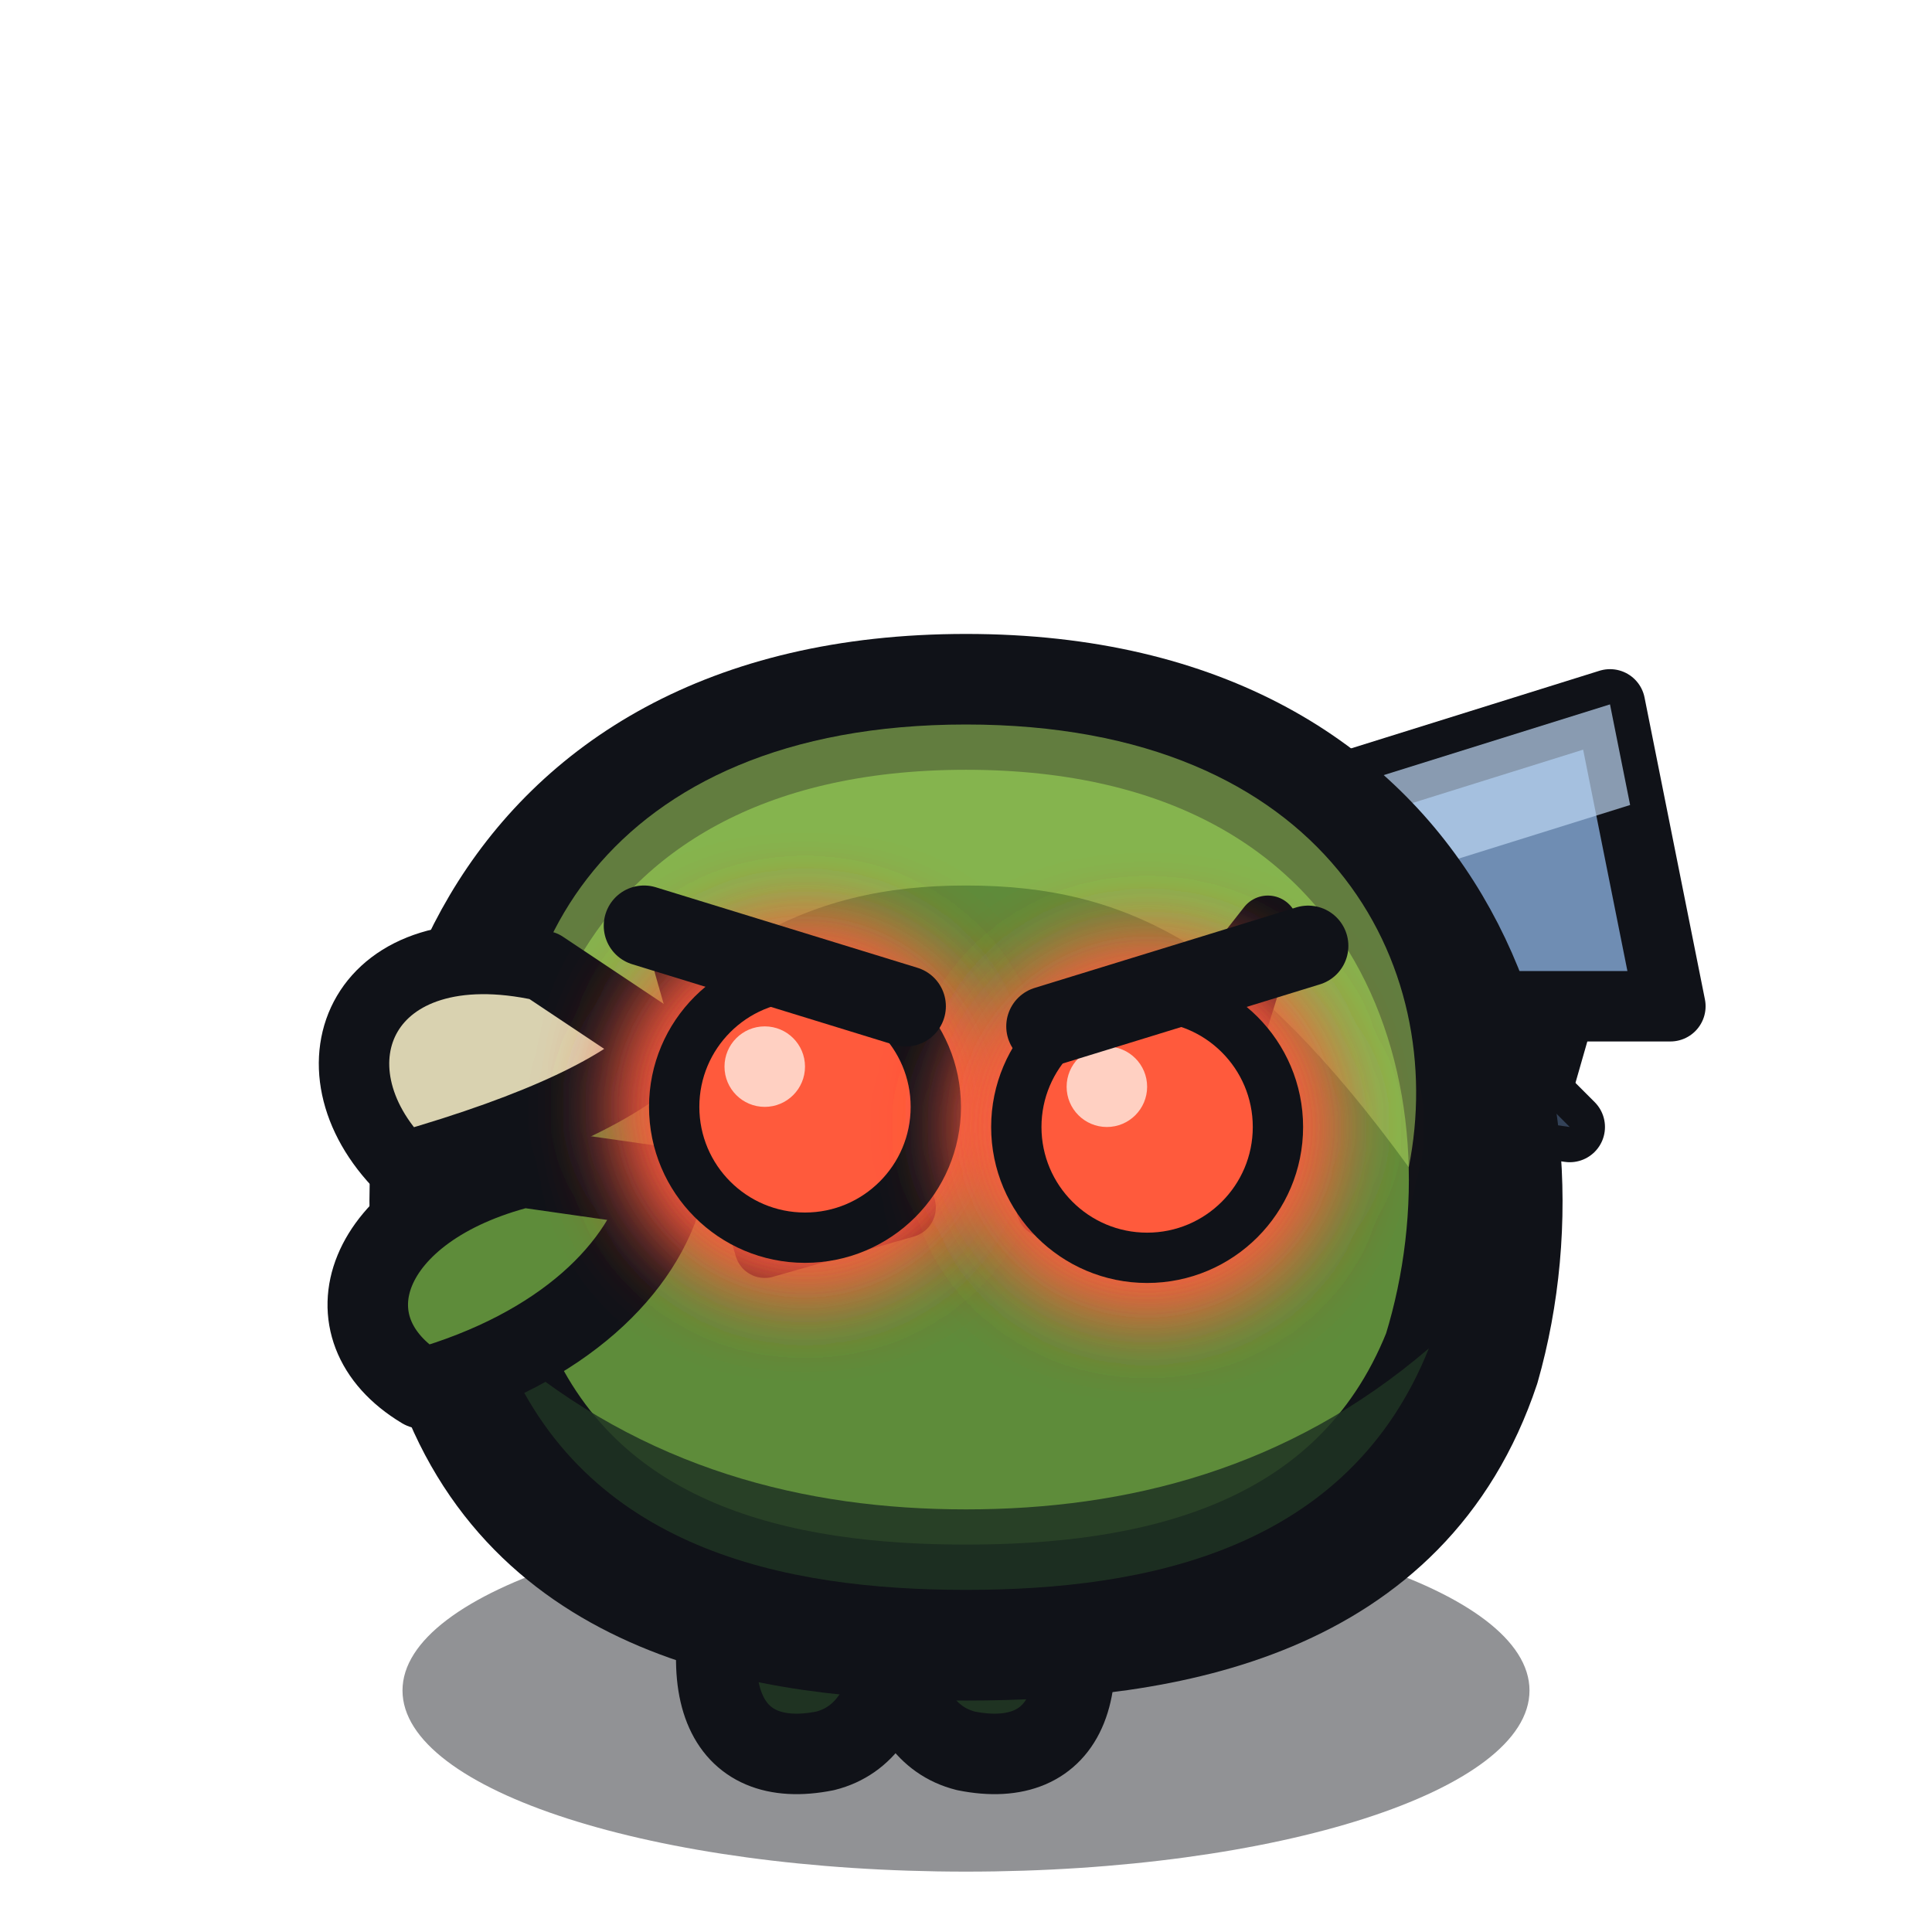
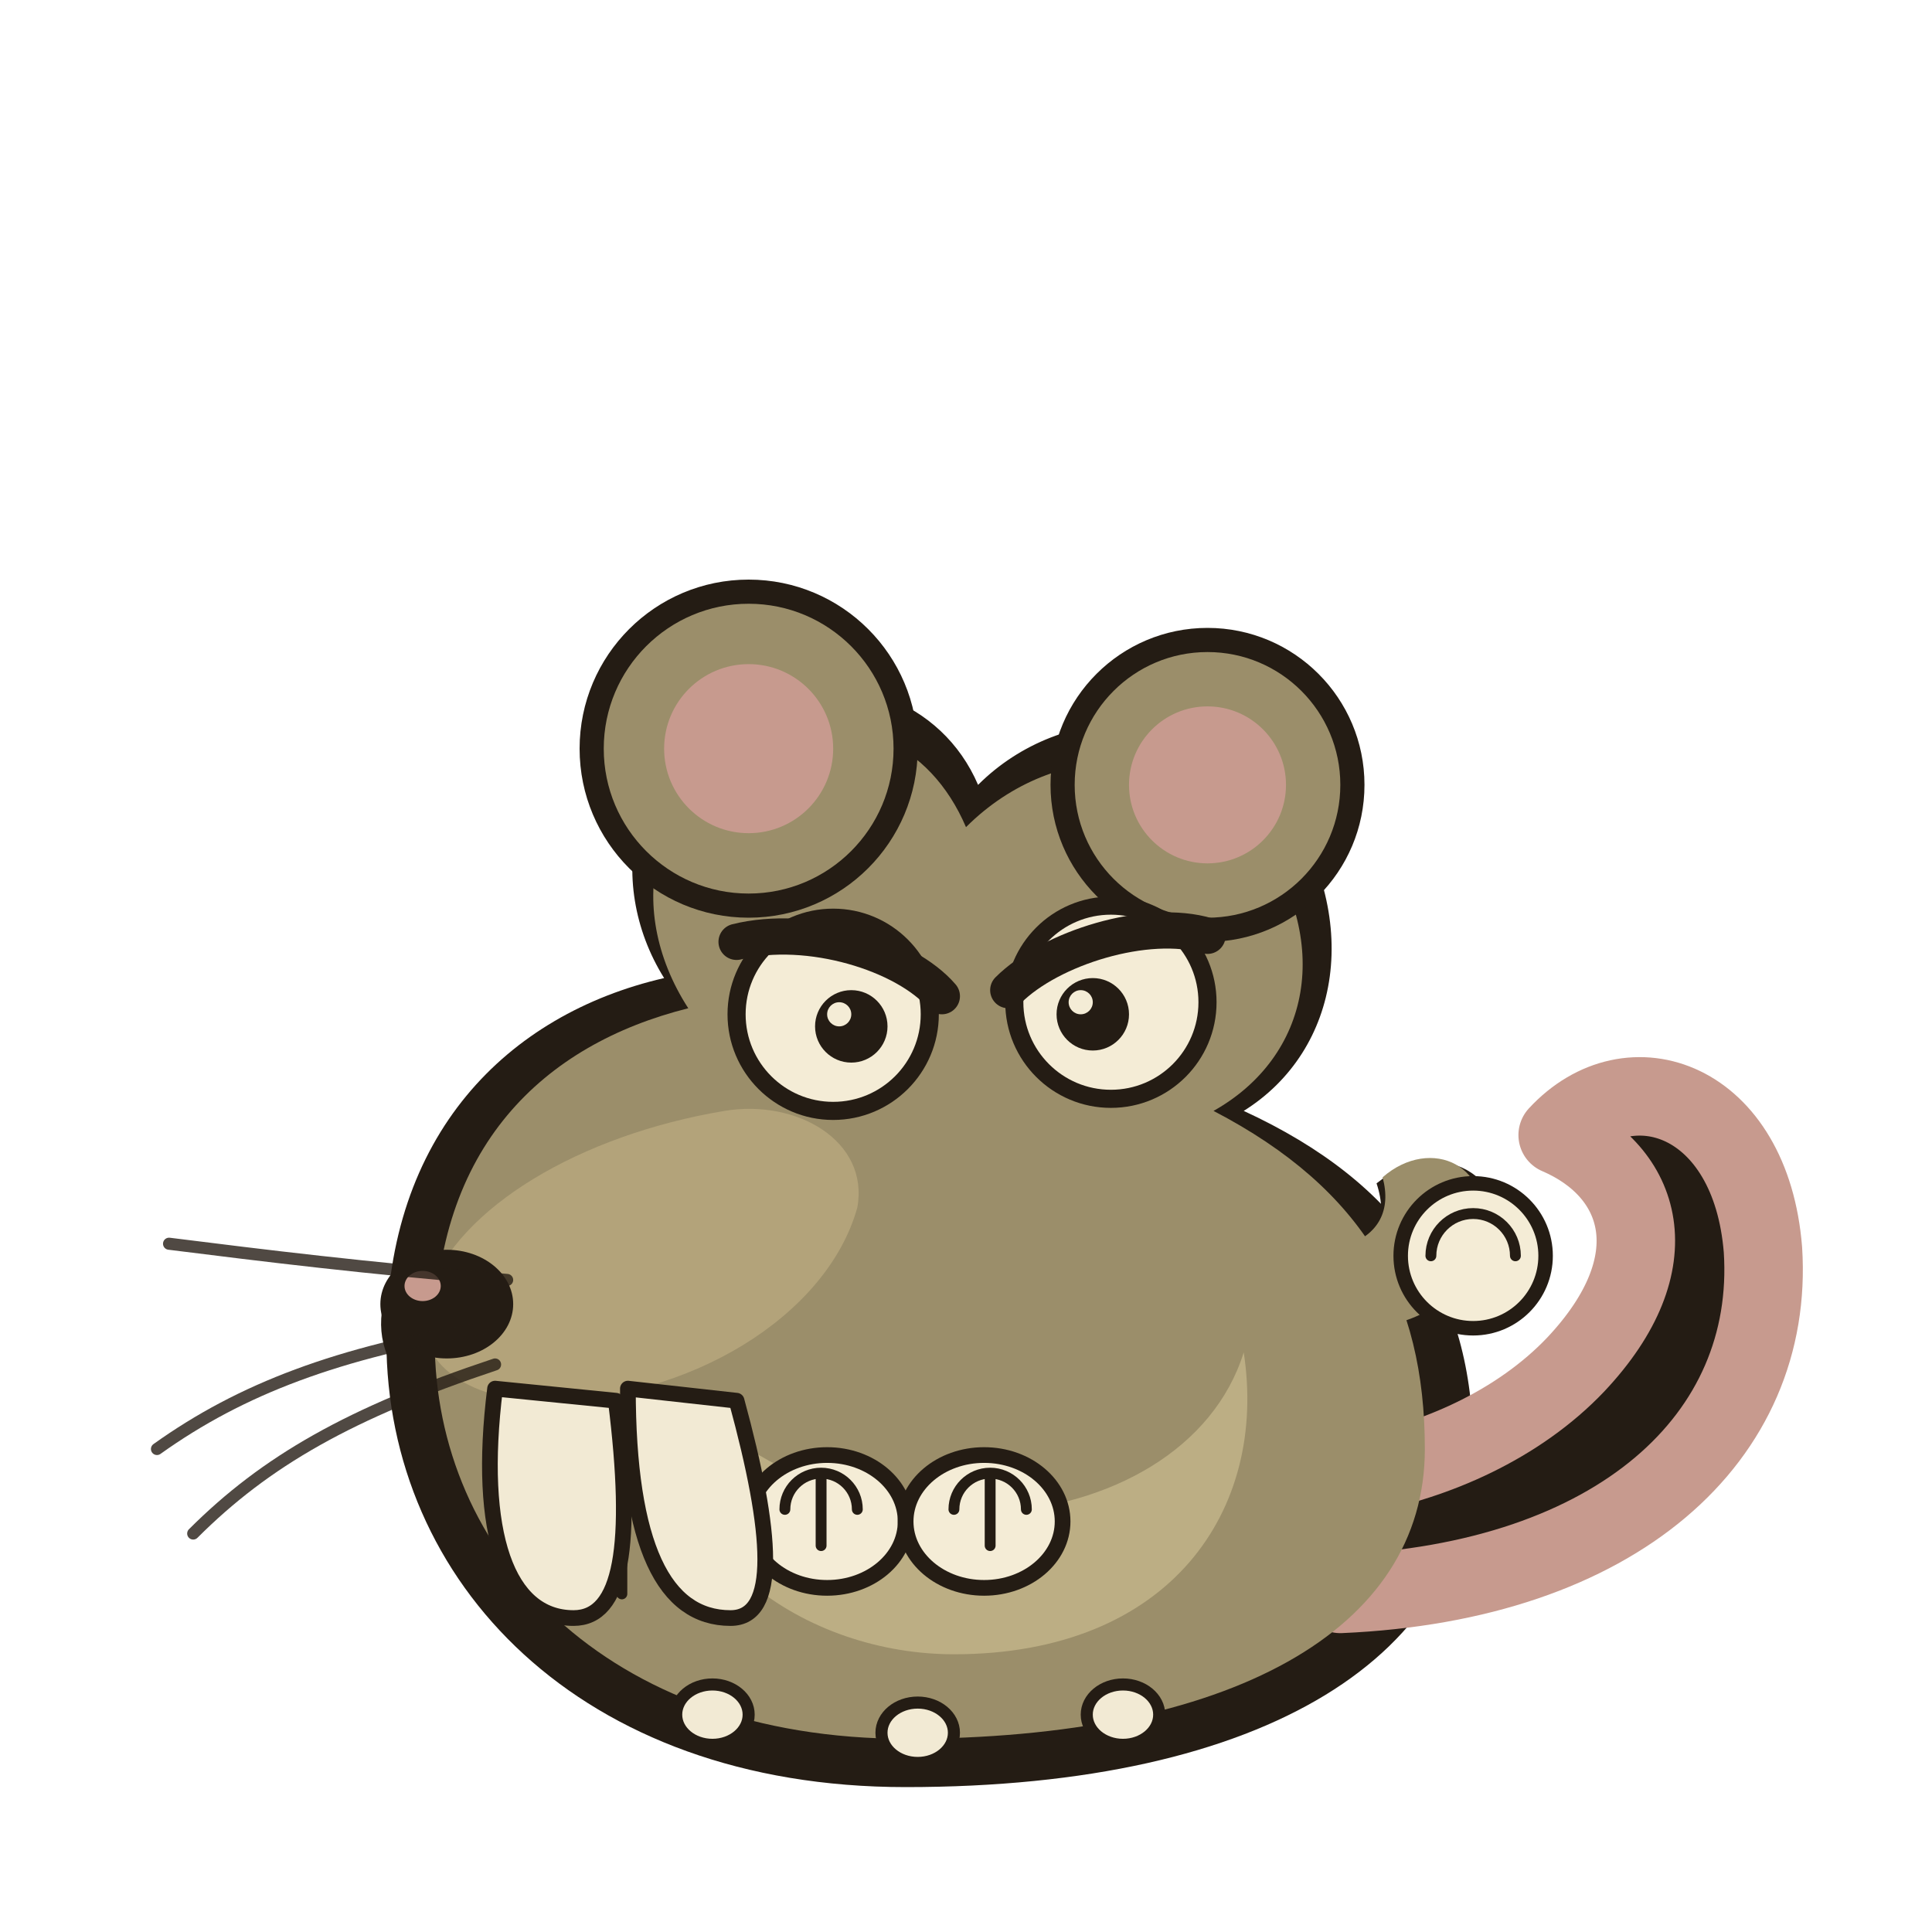
- <svg xmlns="http://www.w3.org/2000/svg" width="96" height="96" viewBox="0 0 96 96">
+ <svg xmlns="http://www.w3.org/2000/svg" viewBox="0 0 320 320" width="320" height="320">
  <defs>
-     <filter id="g_menace" x="-70%" y="-70%" width="240%" height="240%">
-       <feGaussianBlur stdDeviation="2.2" result="b" />
-       <feMerge>
-         <feMergeNode in="b" />
-         <feMergeNode in="b" />
-       </feMerge>
-     </filter>
+     <radialGradient id="vig2" cx="50%" cy="46%" r="62%">
+       <stop offset="58%" stop-color="#efe2c0" stop-opacity="0" />
+       <stop offset="100%" stop-color="#6b5a36" stop-opacity="0.45" />
+     </radialGradient>
+     <radialGradient id="paper2" cx="40%" cy="30%" r="82%">
+       <stop offset="0%" stop-color="#f3e8c8" />
+       <stop offset="100%" stop-color="#e4d4ad" />
+     </radialGradient>
  </defs>
-   <ellipse cx="48" cy="84" rx="28" ry="9" fill="#0b0d14" opacity="0.45" />
-   <g stroke="#101218" stroke-width="4" stroke-linejoin="round">
-     <path d="M37 76 C34 84 36 88 41 87 C45 86 45 80 44 76 Z" fill="#1f3322" />
-     <path d="M52 76 C55 84 53 88 48 87 C44 86 44 80 45 76 Z" fill="#1f3322" />
-   </g>
-   <rect x="70" y="44" width="6" height="22" rx="3" fill="#1f3322" stroke="#101218" stroke-width="3.5" stroke-linejoin="round" transform="rotate(16 73 55)" />
-   <path d="M64 40 L80 35 L83 50 L72 50 L78 56 L64 54 Z" fill="#6f8db3" stroke="#101218" stroke-width="3.5" stroke-linejoin="round" />
-   <path d="M64 54 L78 56 L72 50 L67 49 Z" fill="#3a4a63" opacity="0.85" />
-   <path d="M64 40 L80 35 L81 40 L65 45 Z" fill="#bcd6f2" opacity="0.7" />
-   <path d="M62 56 C70 54 74 52 73 48 C66 49 60 52 58 56 Z" fill="#5e8c3a" stroke="#101218" stroke-width="4" stroke-linejoin="round" />
-   <path d="M48 34 C72 34 78 54 74 68 C70 80 58 82 48 82 C38 82 26 80 22 68 C18 54 24 34 48 34 Z" fill="#1f3322" stroke="#101218" stroke-width="5" stroke-linejoin="round" />
-   <path d="M48 36 C70 36 75 54 71 67 C67 77 57 79 48 79 C39 79 29 77 25 67 C21 54 26 36 48 36 Z" fill="#5e8c3a" stroke="#101218" stroke-width="4.5" stroke-linejoin="round" />
-   <path d="M71 67 C67 77 57 79 48 79 C39 79 29 77 25 67 C32 73 40 75 48 75 C56 75 64 73 71 67 Z" fill="#1f3322" opacity="0.85" />
-   <path d="M48 36 C66 36 72 48 70 58 C62 47 56 44 48 44 C40 44 34 47 26 58 C24 48 30 36 48 36 Z" fill="#a6d65e" opacity="0.55" />
-   <path d="M26 58 C18 60 16 66 21 69 C28 67 32 63 33 59 Z" fill="#5e8c3a" stroke="#101218" stroke-width="4" stroke-linejoin="round" />
-   <path d="M27 48 C18 46 15 53 20 58 C27 56 31 54 33 52 Z" fill="#d9d2b0" stroke="#101218" stroke-width="3.5" stroke-linejoin="round" />
-   <g fill="#d9d2b0" stroke="#101218" stroke-width="3" stroke-linejoin="round">
-     <path d="M38 62 L34 48 L45 60 Z" />
-     <path d="M58 62 L63 46 L52 60 Z" />
-   </g>
-   <g>
-     <circle cx="40" cy="55" r="8.5" fill="#ff5a3c" filter="url(#g_menace)" />
-     <circle cx="40" cy="55" r="6.5" fill="#ff5a3c" stroke="#101218" stroke-width="2.5" />
-     <circle cx="38" cy="53" r="2" fill="#ffd0c2" />
-     <circle cx="57" cy="56" r="8.5" fill="#ff5a3c" filter="url(#g_menace)" />
-     <circle cx="57" cy="56" r="6.5" fill="#ff5a3c" stroke="#101218" stroke-width="2.5" />
-     <circle cx="55" cy="54" r="2" fill="#ffd0c2" />
-   </g>
-   <g stroke="#101218" stroke-width="4" stroke-linecap="round">
-     <line x1="32" y1="46" x2="45" y2="50" />
-     <line x1="65" y1="47" x2="52" y2="51" />
+   <g stroke-linejoin="round" stroke-linecap="round">
+     <g fill="#241c14">
+       <path d="M222 270 C272 268 300 240 298 206 C296 178 270 168 256 184                C272 188 280 206 264 224 C246 244 210 248 198 244                C200 256 210 268 222 270 Z" />
+       <path d="M150 296 C96 296 64 262 64 222 C64 188 84 168 110 162                C100 146 104 124 124 116 C140 110 156 116 162 130                C176 116 200 116 212 132 C226 152 222 174 206 184                C232 196 244 214 244 240 C244 274 210 296 150 296 Z" />
+       <path d="M118 180 C92 184 70 198 64 214 C60 226 70 236 86 236                C112 236 138 220 144 200 C146 188 132 178 118 180 Z" />
+       <path d="M118 232 C92 244 78 240 74 222 C71 208 84 200 94 208                C90 220 102 224 120 218 Z" />
+       <path d="M198 220 C224 230 244 226 248 208 C251 194 238 188 228 196                C232 208 220 214 200 208 Z" />
+     </g>
+     <path d="M222 264 C268 262 294 238 292 207 C290 182 270 175 258 188              C272 194 277 209 261 226 C242 246 206 250 196 240" fill="none" stroke="#c79a8e" stroke-width="13" stroke-linecap="round" />
+     <path d="M150 288 C100 288 72 257 72 222 C72 190 90 173 114 167              C103 150 108 130 126 123 C141 117 154 123 160 137              C175 122 198 123 208 138 C221 156 217 175 201 184              C226 197 236 215 236 240 C236 270 204 288 150 288 Z" fill="#9b8e6a" />
+     <path d="M108 226 C108 258 134 274 158 274 C194 274 210 250 206 224              C196 256 138 262 108 226 Z" fill="#bcae84" />
+     <circle cx="124" cy="124" r="26" fill="#9b8e6a" stroke="#241c14" stroke-width="4" />
+     <circle cx="124" cy="124" r="14" fill="#c79a8e" />
+     <circle cx="200" cy="130" r="24" fill="#9b8e6a" stroke="#241c14" stroke-width="4" />
+     <circle cx="200" cy="130" r="13" fill="#c79a8e" />
+     <path d="M120 226 C96 238 80 234 77 218 C74 206 85 201 93 208              C90 219 104 222 122 214 Z" fill="#9b8e6a" />
+     <path d="M198 214 C222 225 242 221 245 205 C248 193 237 188 229 195              C232 206 220 211 200 204 Z" fill="#9b8e6a" />
+     <g transform="translate(150 252)">
+       <ellipse cx="-13" cy="0" rx="13" ry="11" fill="#f4ecd6" stroke="#241c14" stroke-width="2.6" />
+       <ellipse cx="13" cy="0" rx="13" ry="11" fill="#f4ecd6" stroke="#241c14" stroke-width="2.6" />
+       <path d="M-20 -2 a6 6 0 0 1 12 0 M-14 -8 v12" fill="none" stroke="#241c14" stroke-width="1.8" />
+       <path d="M8 -2 a6 6 0 0 1 12 0 M14 -8 v12" fill="none" stroke="#241c14" stroke-width="1.8" />
+     </g>
+     <circle cx="244" cy="208" r="12" fill="#f4ecd6" stroke="#241c14" stroke-width="2.4" />
+     <path d="M237 208 a7 7 0 0 1 14 0" fill="none" stroke="#241c14" stroke-width="1.8" />
+     <path d="M120 184 C96 188 76 200 71 214 C67 224 76 232 90 232              C114 232 137 218 142 200 C144 189 132 182 120 184 Z" fill="#b3a37a" />
+     <ellipse cx="74" cy="216" rx="11" ry="9" fill="#241c14" />
+     <ellipse cx="70" cy="213" rx="3" ry="2.5" fill="#c79a8e" />
+     <g stroke="#241c14" stroke-width="2" fill="none" opacity="0.8">
+       <path d="M80 220 C56 224 40 230 26 240" />
+       <path d="M82 226 C58 234 44 242 32 254" />
+       <path d="M84 212 C60 210 44 208 28 206" />
+     </g>
+     <path d="M82 230 C79 254 84 268 95 268 C103 268 105 256 102 232 Z" fill="#f2ead4" stroke="#241c14" stroke-width="2.6" />
+     <path d="M104 230 C104 256 110 268 121 268 C129 268 128 254 122 232 Z" fill="#f2ead4" stroke="#241c14" stroke-width="2.6" />
+     <path d="M103 240 L103 264" stroke="#241c14" stroke-width="1.8" />
+     <circle cx="138" cy="168" r="16" fill="#f4ecd6" />
+     <circle cx="184" cy="166" r="16" fill="#f4ecd6" />
+     <circle cx="138" cy="168" r="16" fill="none" stroke="#241c14" stroke-width="3" />
+     <circle cx="184" cy="166" r="16" fill="none" stroke="#241c14" stroke-width="3" />
+     <circle cx="141" cy="170" r="6" fill="#241c14" />
+     <circle cx="181" cy="168" r="6" fill="#241c14" />
+     <circle cx="139" cy="168" r="2" fill="#f4ecd6" />
+     <circle cx="179" cy="166" r="2" fill="#f4ecd6" />
+     <path d="M122 156 C134 153 150 158 156 165" fill="none" stroke="#241c14" stroke-width="6" stroke-linecap="round" />
+     <path d="M167 164 C174 157 190 152 200 155" fill="none" stroke="#241c14" stroke-width="6" stroke-linecap="round" />
+     <g fill="#f2ead4" stroke="#241c14" stroke-width="2">
+       <ellipse cx="118" cy="284" rx="6" ry="5" />
+       <ellipse cx="152" cy="287" rx="6" ry="5" />
+       <ellipse cx="186" cy="284" rx="6" ry="5" />
+     </g>
  </g>
</svg>
